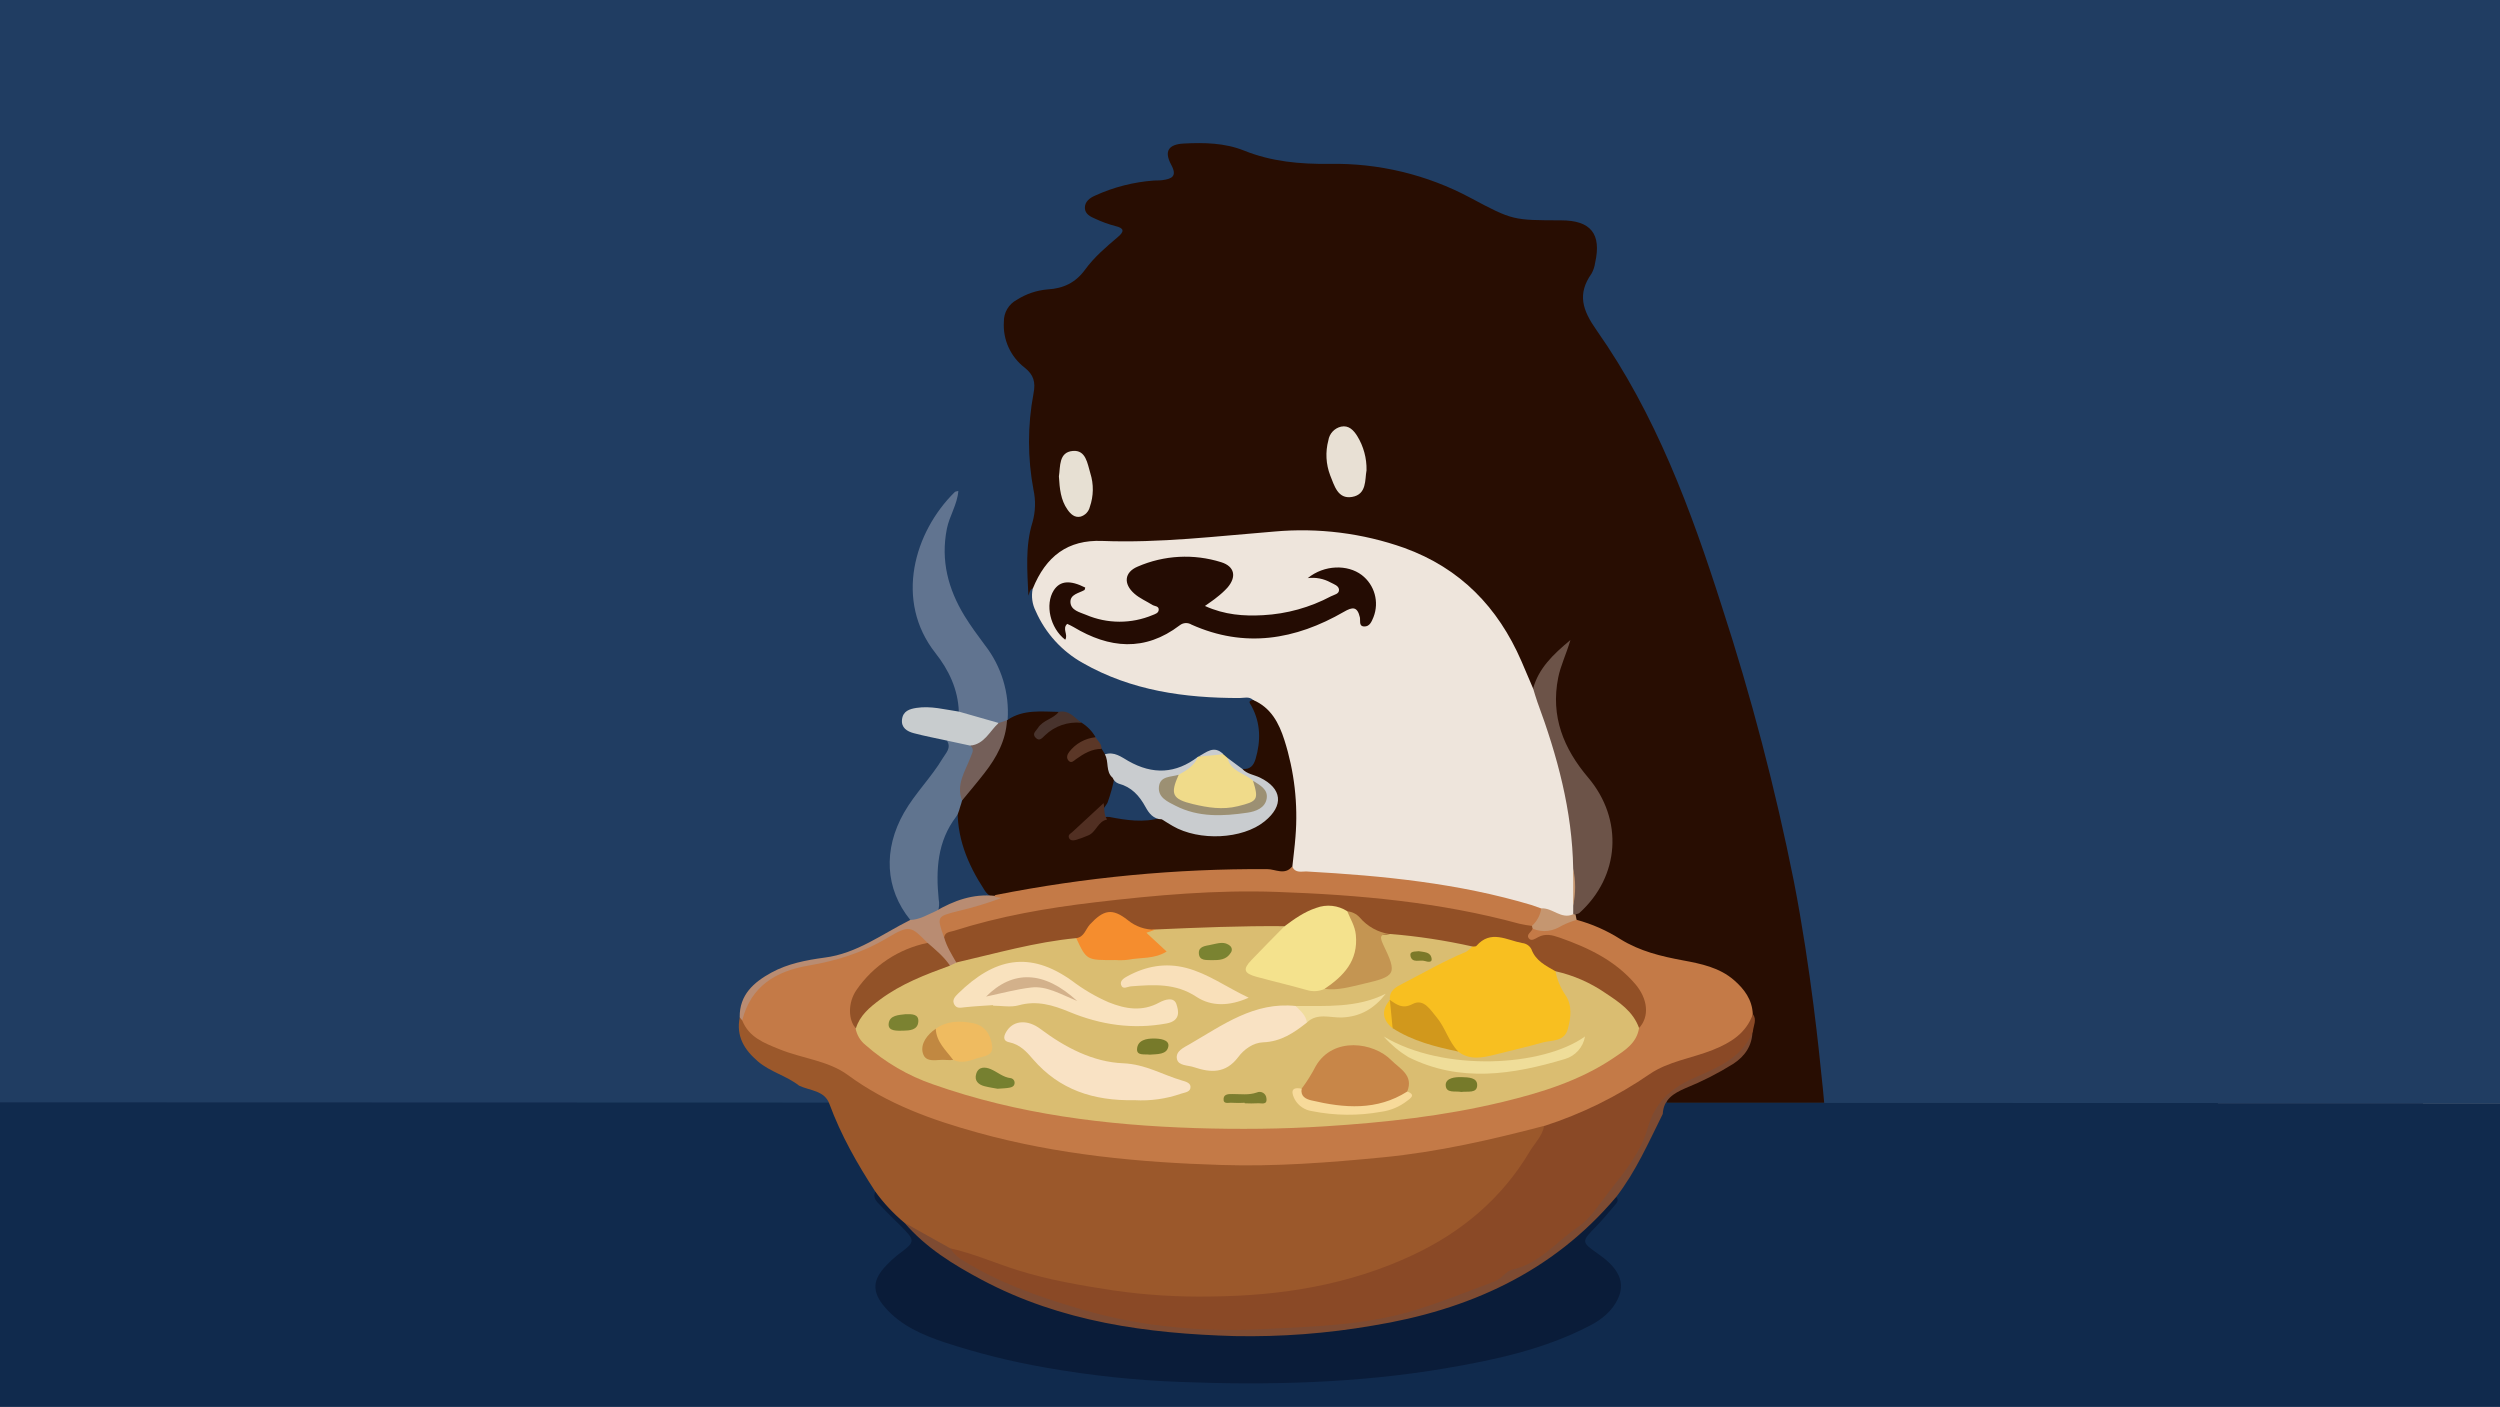
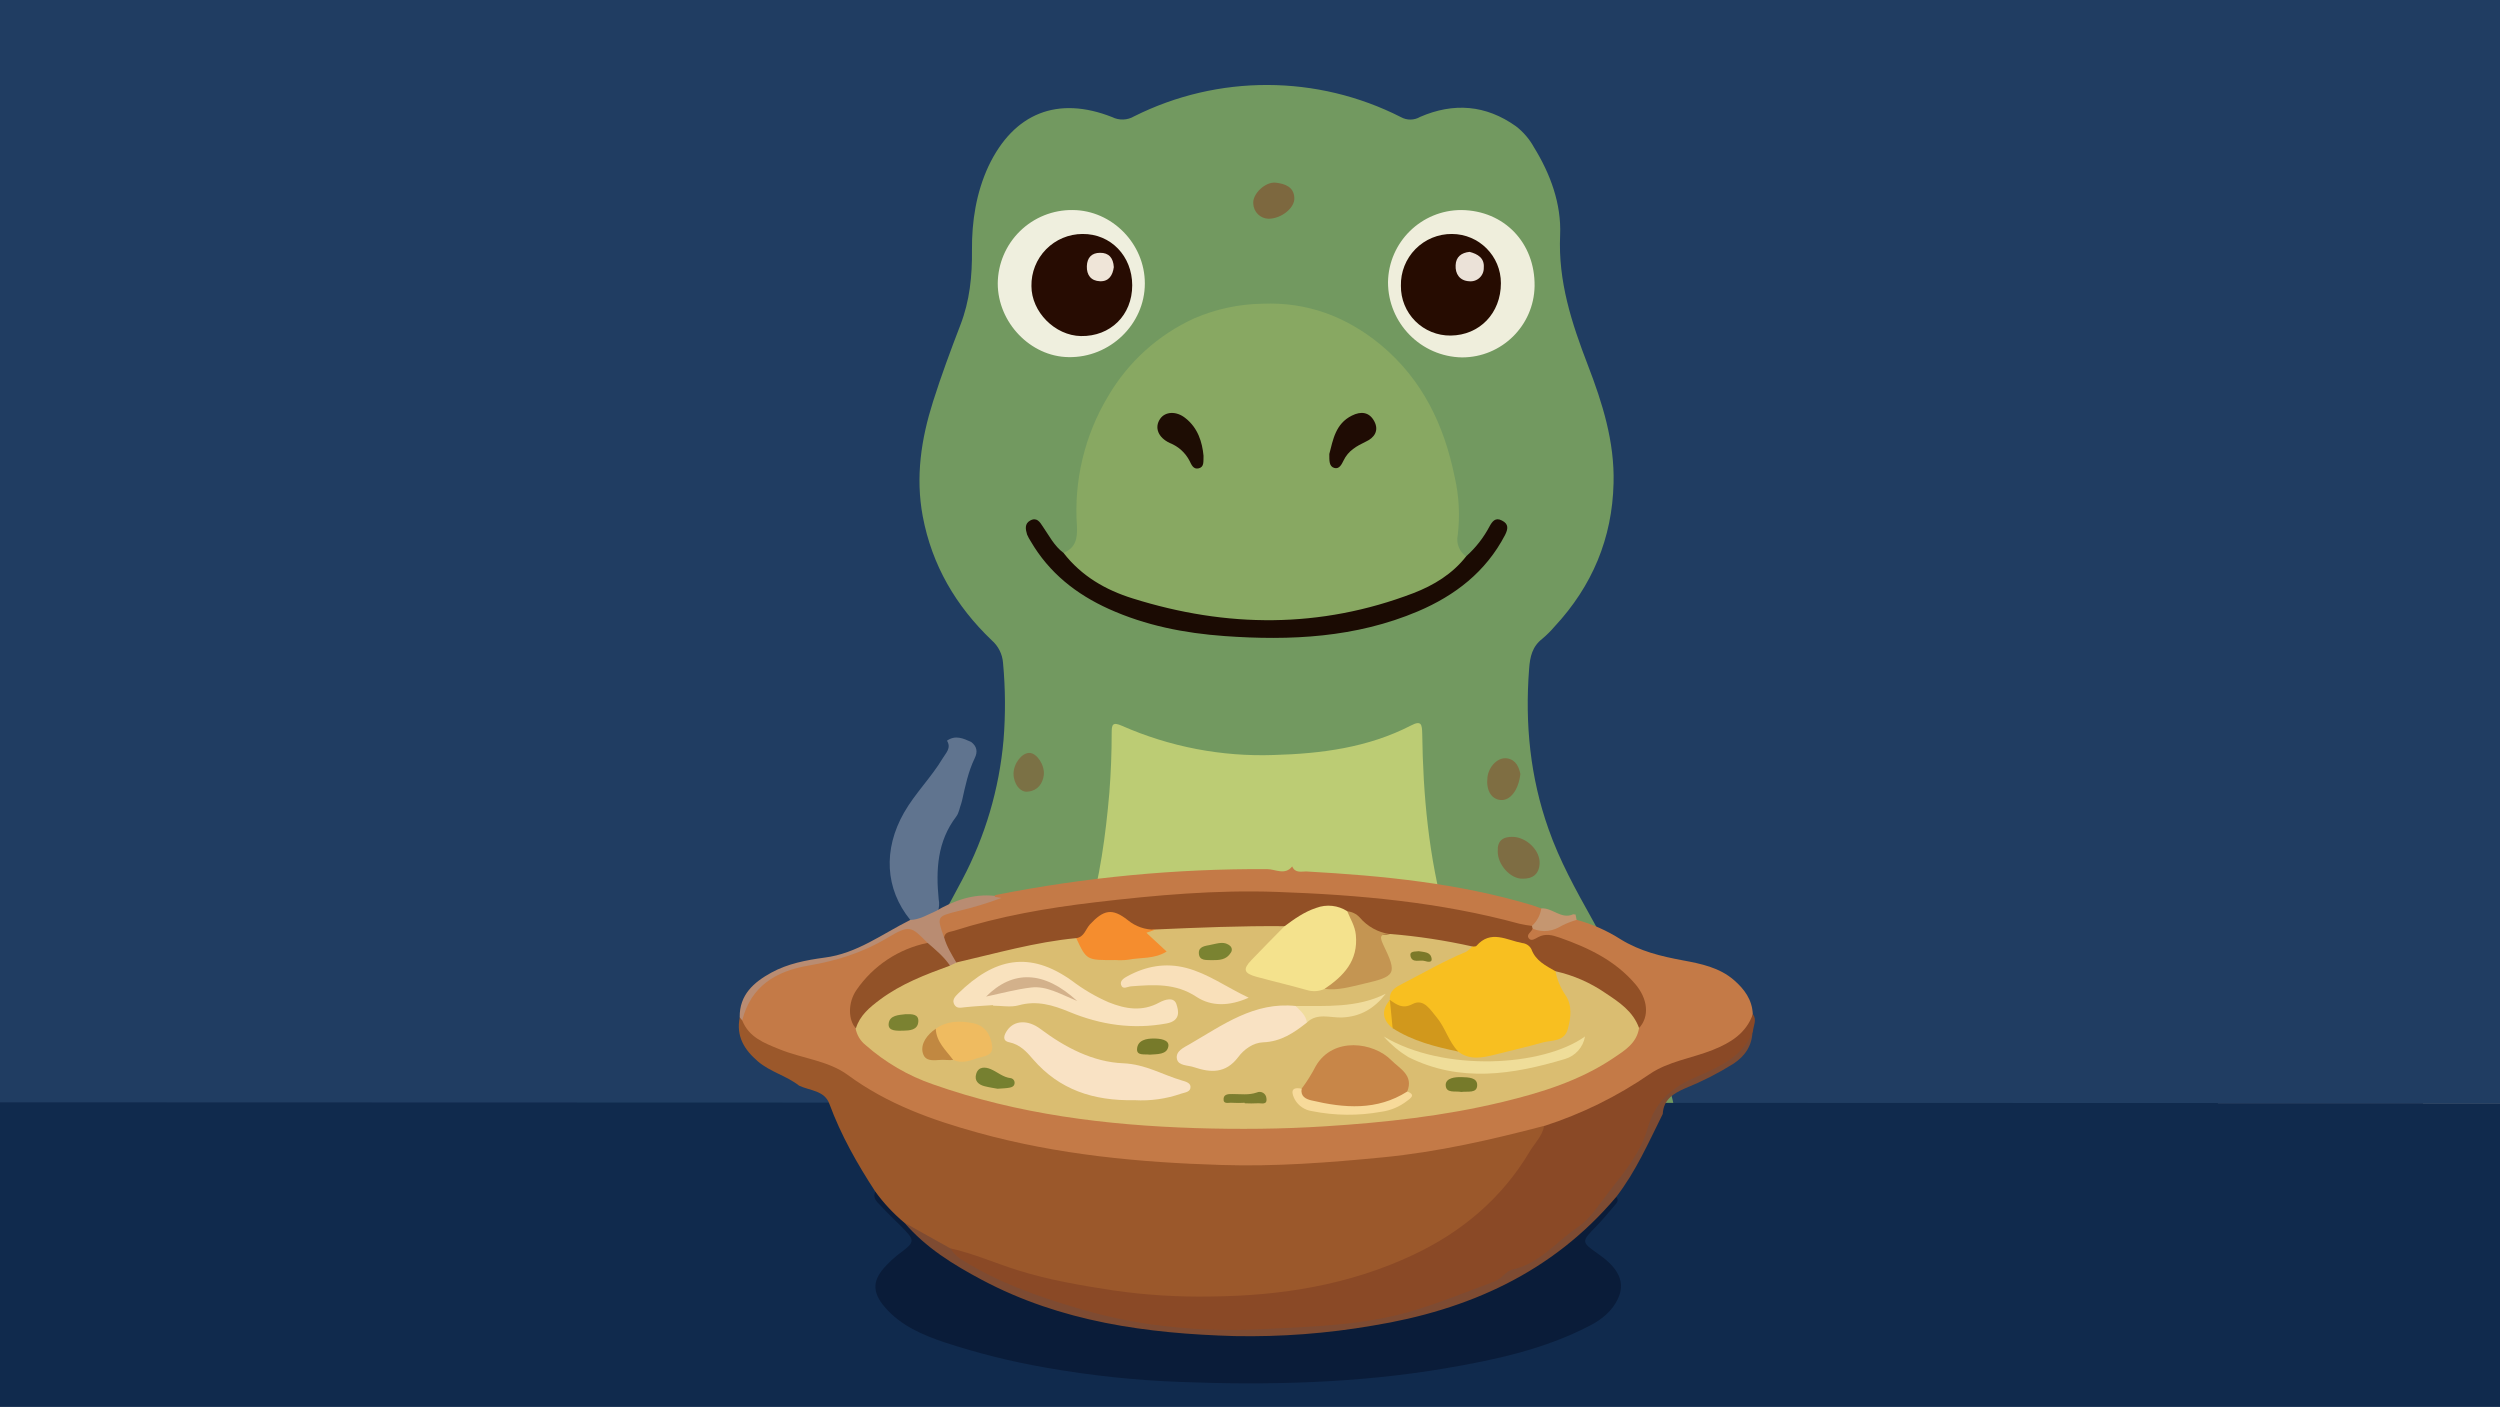
<svg xmlns="http://www.w3.org/2000/svg" viewBox="0 0 800 450.21">
  <g id="Capa_2" data-name="Capa 2">
    <g id="DiseñosMascotas">
      <rect width="800" height="353" style="fill:#203d62" />
+       <path d="M273.05,366.23c1-11.53,4.38-22.4,8.59-33.09,7.24-18,17.26-34.53,26.27-51.62a117.35,117.35,0,0,0,13.22-44.72,142.09,142.09,0,0,0-.16-24.67,10.64,10.64,0,0,0-3.62-7.24c-11.46-10.95-19.12-24-22.07-39.66-2.36-12.63-.5-24.76,3.29-36.72,2.61-8.25,5.64-16.42,8.75-24.5,3-7.75,3.79-15.66,3.71-23.92-.08-9.26,1.35-18.44,5.3-26.94,8.09-17,22.15-22.57,39.58-15.67a7.33,7.33,0,0,0,7-.25,94.78,94.78,0,0,1,85.39.25,6.15,6.15,0,0,0,6.15-.08c10.69-4.63,21-3.87,30.65,3a21.55,21.55,0,0,1,5.72,6.65c5.31,8.59,8.85,18.19,8.42,28.21-.67,14.82,3.71,28.13,8.85,41.52,4.71,12.21,8.59,24.59,8.25,37.81-.42,17.68-6.82,32.92-18.86,45.89a33.75,33.75,0,0,1-3.88,3.87c-3.28,2.53-4,5.73-4.29,9.77-1.35,17.52.34,34.61,6.23,51.2,3.54,10.11,8.67,19.37,13.89,28.72,10.87,19.7,22.07,39.41,26.7,61.89.67,3.37,1.68,6.82,1.35,10.36H486.94a3.25,3.25,0,0,1-1.77-2.61c-1.68-11.12-5.22-21.73-9.43-32.17a8.17,8.17,0,0,1-.84-4.46c.76-1.44,2.1-1.69,3.45-2.11,6.49-2,9.94-6.9,12-13.05.42-1.43,1.26-3.54-.42-4.13-2-.67-2.19,1.69-2.53,3-1.77,6.23-5.64,10.19-12.21,11-4.8.59-9-1.51-13.3-3.2-5.65-2.18-7.16-1.6-9.6,4-.93,2-1.1,4.38-2.78,6.07-3.12,1.26-6.07-.59-9.1-.51a9,9,0,0,1-2.27-.84c-3.28-2.78-7.16-4.72-10.44-7.5C428.42,311.5,432.54,305,439,300c5.39-4.12,7-4.12,22.56-3.7.68-.84.09-1.6-.08-2.36-3.79-15-6.57-30.06-6.82-45.64-.09-3.87-.84-7.75-.76-11.7.09-3.79-.42-4-3.79-2.53-13.81,6.4-28.55,8.34-43.37,8.59a113.93,113.93,0,0,1-45.13-8.25c-4.13-1.69-4.46-1.43-4.55,3-.17,19-2.27,37.72-7.32,56.08-.93,3.2.33,3,2.77,2.78,13.65-1.68,22.24,2.53,28.47,13.64a18.42,18.42,0,0,1,2.52,10c-.5,1.94-2.36,2.19-3.79,3-2.27,1.35-4.63,2.61-6.23,4.8-.76.85-.92,2.36-2.52,2.28a3.4,3.4,0,0,0-4.05-1.35,6.11,6.11,0,0,1-5.55-1.18c-1.44-2.44-2.36-5.05-3.79-7.49-1.6-2.78-3.71-3.62-6.66-2.36a78.58,78.58,0,0,1-7.74,3.11c-8.76,2.7-15.92-.84-19.29-9.34-.59-1.43-.42-4.55-2.86-3.62-1.94.75-.59,3.28-.08,4.88a16.49,16.49,0,0,0,15.15,11.79c1.35.08,2.87-.08,3.88,1.18-5.73,4.21-7,10.78-9,16.92a95.82,95.82,0,0,0-4.55,18.78c-.17,1.86-.67,3.62-2.53,4.55C306.73,366.23,289.89,366.23,273.05,366.23Z" style="fill:#729960" />
+       <path d="M323.58,366.32c2.35-7.58,2.94-15.67,5.81-23.16,1.85-4.8,3.79-9.6,5.39-14.48.84-2.61,3.45-1.35,4.88-2.53,3.79-2.61,8.42-3.28,12.55-5.22,1.6-.76,2.52.59,3.2,1.85,1.09,2.27,1.77,4.63,3.2,6.74,1.85,2.61,2.86,5.64,4.71,8.25,1.43,2,2.7,1.94,4.13-.08,1.68-2.28,1.6-5.22,3.37-7.5.92-.67.42-2.27,1.68-2.69,2.7-.09,3.62,2.19,5.14,3.79.84.92,1.51,2.35,2.95,1.93,1.6-.5,1.6-2.19,1.68-3.53.25-2.95-.17-5.9.34-8.85a28.15,28.15,0,0,0-7.08-16.16c-6.65-7.67-14.9-8.68-24.08-6.91-4.8.93-4.63,1.1-3.28-3.7,3.78-13.22,5.64-26.7,6.82-40.34.5-6.4.75-12.88.75-19.28,0-2.53.26-3.54,3.29-2.19a110.89,110.89,0,0,0,48.59,9.34c15.15-.42,30.14-2.35,43.87-9.43,3.37-1.77,3.54-.33,3.62,2.53.25,19.87,2.11,39.58,7.41,58.86.42,1.6.93,3.2,1.6,5.39-4.13-1.52-8.08-1.52-12.13-1.68-8-.34-13.55,3.53-18.1,9.51A31.15,31.15,0,0,0,428.16,321c1.1,1.43.17,2.95.17,4.47a16.79,16.79,0,0,0,.68,6.14c1,2.95,1.68,3,3.78.76,1.77-1.85,2.45-4.8,5.56-5.3a1.41,1.41,0,0,1,1.52.67c1.77,2.61.92,6,2.61,8.59.76,1.18,1.09,2.78,2.61,3,1.94.25,2.44-1.6,3.11-2.87,1.27-2.27,2.36-4.71,3.71-7,1.94-2.52,1.85-6.48,5-7.91,3.28-1.52,6,1.51,9,2.27s6.74.51,9.35,3c5.13,12.8,9.51,25.86,11.7,39.5q-30.06.12-60.12.17Q375,366.35,323.58,366.32Z" style="fill:#bccc74" />
+       <path d="M340.33,176.93c3.88-1.6,4.47-4.63,4.3-8.42a71.07,71.07,0,0,1,10-41.77A61.44,61.44,0,0,1,382.1,101.9,57.14,57.14,0,0,1,404,97.19c14.14-.59,26.69,4,37.8,13.13,13.39,11.12,20.3,25.69,23.67,42.19a54.23,54.23,0,0,1,1,18.78,6.57,6.57,0,0,0,2.78,6.82c-1.1,4.55-4.89,6.74-8.42,8.84a79.4,79.4,0,0,1-19.71,8.26c-12.55,3.45-25.35,4.29-38.31,4.21A130.21,130.21,0,0,1,365.51,194c-8-2.45-15.41-6-21.72-11.62C342.19,180.81,340,179.63,340.33,176.93Z" style="fill:#88a862" />
+       <path d="M340.33,176.93c5.73,7.41,13.48,11.88,22.15,14.57,30.06,9.43,60,9.68,89.77-1.68,6.56-2.53,12.54-6.15,17-11.88a34.12,34.12,0,0,0,7.41-9.51c.84-1.52,1.85-3,3.95-1.86,2.28,1.1,1.94,2.78,1,4.64-6.15,11.79-16,19.36-27.88,24.42-19.87,8.42-40.75,9.43-61.89,7.91-12.8-.92-25.26-3.37-37-8.67-10.44-4.72-19.11-11.54-25-21.64a14.66,14.66,0,0,1-1.18-2.19c-.5-1.69-.84-3.45,1-4.47,2.11-1.17,3.12.51,4,1.86C335.7,171.37,337.3,174.66,340.33,176.93Z" style="fill:#1b0b03" />
+       <path d="M491.07,91.55a23.21,23.21,0,0,1-23.24,22.82,24.11,24.11,0,0,1-23.67-24.09,23.47,23.47,0,0,1,23.5-23.07C481.3,67.38,491.24,77.65,491.07,91.55Z" style="fill:#efeedc" />
+       <path d="M319.28,90.7a23.68,23.68,0,0,1,24-23.49c12.55.08,23.07,10.78,23.07,23.49,0,13.06-11.2,23.83-24.42,23.58C329.72,114.11,319.28,103.17,319.28,90.7Z" style="fill:#efefde" />
+       <path d="M475.07,326.74a46.4,46.4,0,0,1-15.5-4.3c-2.27-1.17-3.11-.59-3.95,1.6s-1.52,4.47-3.29,6.15a2.53,2.53,0,0,1-3.37-1.77,35.45,35.45,0,0,1,3.62-9.34c1.94-3.46,4.21-4,7.58-2.36a74.7,74.7,0,0,0,9.43,3.53,12.69,12.69,0,0,0,16.26-8.58c.25-.76.25-1.69.5-2.45.51-1.68.93-3.87,3.45-3.36,2.7.58,2.36,3,1.86,4.8C489.38,319.33,484.5,325.39,475.07,326.74Z" style="fill:#496a37" />
+       <path d="M358,330.19c-2.19-1.68-2.44-4.29-3.37-6.57-.76-2-1.6-2.52-3.62-1.34a30.91,30.91,0,0,1-11.45,3.87c-12.47-.51-18.36-4.88-20.8-15.33-.51-2.27-.26-4.12,1.93-4.8,2.36-.75,2.61,1.44,3.12,3,4.21,13.38,13.39,13.81,22.57,9.59,8.59-3.95,9-5.22,14.14,5.82a20.59,20.59,0,0,1,.85,3.2C361.39,329.94,360.38,331,358,330.19Z" style="fill:#496c39" />
+       <path d="M479.28,272.42c-.17-3.36,1.6-4.71,4.88-4.63,4.38.17,8.76,4.38,8.51,8.59-.17,3.37-2.28,4.89-5.48,4.8C483.32,281.27,479.19,276.63,479.28,272.42Z" style="fill:#7e6d43" />
+       <path d="M405.93,70a5,5,0,0,1-4.88-4.8c-.34-3.12,3.87-7.16,7.24-6.74,2.78.34,5.73,1.26,5.89,4.8C414.44,66.45,410.06,70,405.93,70Z" style="fill:#7d683f" />
+       <path d="M449.05,328.42c1.09.59,2.27,1.18,3.37,1.77-1.44,2.86-2.78,5.81-4.38,8.59-1.77,3.12-3.62,3.2-5.56.08a17.91,17.91,0,0,1-2.78-11.19C442.9,326.23,445.85,328.59,449.05,328.42Z" style="fill:#80784f" />
+       <path d="M358,330.19c1.77-.08,2.69-1.18,3.45-2.52,2,0,4,1.26,6.06.08,2.7-1.52,3.37.08,3.2,2.53.26,3.53-1.43,6.48-3.28,9.26-1.35,2-3,2.44-4.46-.17C361.39,336.25,359.7,333.22,358,330.19Z" style="fill:#7d7749" />
+       <path d="M486.52,247.67c-.59,5.22-3.28,8.59-6.32,8.33s-4.71-3.2-4.21-7.32c.42-3.45,3.37-6.49,6.32-6S486.1,245.73,486.52,247.67Z" style="fill:#7f6e42" />
+       <path d="M438.18,326.91c-1.76,2.27-3.53,4.63-5.39,6.9-2.1,2.61-3.36,2.44-4.63-.67a17.7,17.7,0,0,1-.17-12.3C433,320.25,434.9,324.63,438.18,326.91Z" style="fill:#81784c" />
+       <path d="M382.44,320.84c1.6,3.79.84,7.58.42,11.46a3,3,0,0,1-2.19,2.78c-1.52.33-2.36-.76-3-1.69a31.75,31.75,0,0,0-5.22-5.89C374.78,323.79,378.48,322.11,382.44,320.84Z" style="fill:#7a7246" />
+       <path d="M324.33,247.58c0-3.28,2.7-6.73,5.14-6.65,2.27.08,4.89,3.79,4.55,7.07-.34,2.78-2,5-5,5.31C326.52,253.73,324.33,250.87,324.33,247.58Z" style="fill:#7b7145" />
+       <path d="M425.38,145.27c1.18-4.46,1.94-9.68,7.25-12.29,2.86-1.44,5.55-1.18,7.15,1.85s-.08,5.3-2.69,6.48c-2.95,1.43-5.64,2.87-7.16,6.07-.59,1.17-1.35,2.86-3,2.35S425.38,147.38,425.38,145.27Z" style="fill:#1f0c04" />
+       <path d="M385.13,145.86c-.08,1.85.26,3.54-1.51,4s-2.36-1.18-2.95-2.36a12.06,12.06,0,0,0-6.32-5.73c-3.79-1.77-5-5-3.11-7.74,1.6-2.36,5.22-2.61,8.17-.17C383.36,137,384.71,141.48,385.13,145.86Z" style="fill:#1e0d04" />
+       <path d="M480.29,90.62c0,9.6-6.82,16.67-16.09,16.76a15.74,15.74,0,0,1-15.91-15.92,16.2,16.2,0,0,1,16.34-16.59A15.72,15.72,0,0,1,480.29,90.62Z" style="fill:#260c01" />
+       <path d="M362.31,91.29c0,9.6-7,16.42-16.42,16.25-8.33-.16-15.83-7.74-15.83-16A16.38,16.38,0,0,1,346.4,74.87C355.49,74.79,362.31,82,362.31,91.29Z" style="fill:#270c02" />
+       <path d="M470.27,80.6c2.61.67,4.8,2,4.54,5.05A4.23,4.23,0,0,1,470.1,90c-3-.17-4.46-2.36-4.3-5.14C465.89,82.2,467.66,80.85,470.27,80.6Z" style="fill:#ebe2d8" />
+       <path d="M356.42,85.48C356.08,88,354.9,90.11,352,90s-4.29-2-4.21-4.8,1.6-4.3,4.21-4.3C354.82,80.85,356.25,82.53,356.42,85.48Z" style="fill:#efe5d8" />
      <path d="M0,352.74,800,353v97.21H0Z" style="fill:#102a4d" />
-       <path d="M583.74,352.88l-50.54,0a13.43,13.43,0,0,1,2.17-3.83c3.58-4.38,7.65-3.63,15.85-8,4.49-2.38,8.12-5.37,8.28-11,.28-1.92,1.18-3.8.17-5.76-1.47-6.69-5.81-10.74-12-13.11-4.7-1.8-9.68-2.46-14.56-3.47a40.05,40.05,0,0,1-14.25-5.65c-4.68-3.1-10.41-4.1-15-7.48a2.66,2.66,0,0,1-.27-2c1.43-2.9,4.09-4.86,5.79-7.58,7.44-11.9,6.9-23.42-1.81-34.7-3-3.85-6-7.64-8-12.14-4.22-9.58-4.13-19.15-.06-29a28.22,28.22,0,0,0-6.85,9.39c-.46,1.09-1,2.33-2.64,1.91-2.37-1.57-2.84-4.25-3.83-6.59-5.54-13.07-13.52-24.27-25.83-31.67-10.73-6.46-22.58-9.59-35.09-10.62-14.52-1.2-28.83,1-43.19,2.26a236.19,236.19,0,0,1-25.09.44c-10.49-.19-19.33,2.27-24.51,12.34a3.29,3.29,0,0,1-2.05,1.71c-1,.45-1,1.46-1.35,2.31-.32-7.89-1.09-15.79,1.33-23.56a21.28,21.28,0,0,0,.31-10.32,83.17,83.17,0,0,1,0-30.82c.74-3.73,0-6-2.76-8.24a17.14,17.14,0,0,1-6.72-14.75,7.77,7.77,0,0,1,4.13-7,21.8,21.8,0,0,1,9.84-3.34c5.08-.28,9-2.18,12-6.3S354,79,357.79,75.78c2.06-1.75,1.95-2.79-.9-3.45A37.57,37.57,0,0,1,350.48,70c-1.53-.65-3.25-1.49-3.32-3.4-.08-2.07,1.6-3.28,3.25-4a55,55,0,0,1,18.86-4.83c.91-.05,1.83,0,2.73-.13,3-.41,4.78-1.24,2.79-4.91-2.34-4.32-.91-6.54,4-6.8,6.56-.34,13.15-.22,19.34,2.27,8.79,3.53,17.86,4.34,27.25,4.24A91.93,91.93,0,0,1,470.53,63.3c13.62,7.29,13.7,7.15,29,7.21,9.55,0,13,4.35,10.91,13.58a9.82,9.82,0,0,1-1.14,3.45c-4.64,6.56-2.92,11.7,1.6,18.13C529.8,132.55,541.08,163,551,194.08a771.51,771.51,0,0,1,23.05,88c5.51,28.29,8.24,56.42,8.69,60.79C583.21,347.06,583.53,350.51,583.74,352.88Z" style="fill:#280d02" />
-       <path d="M330.46,188.43c4.22-10.45,11.22-15.77,22.26-15.33,18.45.72,36.69-1.54,55-3a98,98,0,0,1,41.62,5.22c18,6.52,30,19,37.49,36.19,1.28,2.92,2.51,5.86,3.76,8.8a6.33,6.33,0,0,1,2.52,3.14c6.42,17.1,11.55,34.49,11.73,53a13.91,13.91,0,0,1-.12,1.82c-.32,3.71-.08,7.43-.13,11.14a4.59,4.59,0,0,1-.8,3c-.63,2.27-2.39,1.84-4,1.54-2.48-.46-4.81-1.5-7.29-2a273.44,273.44,0,0,0-55.09-10c-6.2-.53-12.42-1-18.63-1.42-2.41-.17-5,0-6.19-2.86a12.71,12.71,0,0,1-.22-5.85c1.16-8.17.53-16.27-.48-24.43A42,42,0,0,0,401,224c-1.3-1.23-2.9-.63-4.36-.63-17.56,0-34.57-2.33-50.16-11.22a35.21,35.21,0,0,1-15.05-16.6A10.88,10.88,0,0,1,330.46,188.43Z" style="fill:#eee5dc" />
+       <path d="M516.66,393.18a14.2,14.2,0,0,1-6.21,3.16C511.57,393,513.67,393.09,516.66,393.18Z" style="fill:#102a4d" />
      <path d="M280.1,381.31c-5.8-8.89-11-18.06-14.7-28.09-1.57-4.3-6.27-4.18-9.7-5.82-4-3.15-9.18-4.36-13.13-7.72-4.42-3.77-7.07-8.1-5.85-14.12a2.32,2.32,0,0,1,2.05.89c3.07,4,7.18,6.44,11.91,8.07,4.31,1.49,8.6,3.07,13,4.38a29.15,29.15,0,0,1,9.08,4.2c13.5,10,29.06,15.14,45.13,19,20.77,5,41.84,7.52,63.21,8.57a404.18,404.18,0,0,0,76.42-3.85,228,228,0,0,0,27.66-5.9c2.88-.78,5.81-2,8.93-1,1.38,1.85.35,3.5-.54,5.06-10.47,18.31-25.31,31.59-44.94,39.62a155.49,155.49,0,0,1-50,11.16c-32.56,2-63.88-2.79-94.07-15.07a68.27,68.27,0,0,1-15.25-8.62C285.84,388.86,281.65,386.2,280.1,381.31Z" style="fill:#9b582b" />
-       <path d="M401,224c5.7,2.42,8.27,7.38,10,12.8a80.28,80.28,0,0,1,3.55,31c-.24,3.17-.67,6.34-1,9.51-.56,2.51-2.42,2.76-4.54,2.72a398.62,398.62,0,0,0-81.52,6.58,32.71,32.71,0,0,1-8.13.85,5.32,5.32,0,0,1-4.4-2.75c-5.37-8.22-9-17-8.47-27.06a5,5,0,0,1,.32-1.38,42.35,42.35,0,0,1,4.8-6.51,47.48,47.48,0,0,0,9.86-18.56,2.42,2.42,0,0,1,1-.87c5.05-3.37,10.74-2.62,16.33-2.53.2,3.57-4.17,3.18-4.9,6,3.71-2.33,7.44-5.15,12.18-2.55a13.16,13.16,0,0,1,4.49,4.62c-1.58,2.31-4.87,2.35-6.52,5.06,3-.45,5.35-3.75,8.47-1.34.36.58.71,1.16,1.06,1.75,2.38,1.87,2.29,4.77,3.08,7.31a52.22,52.22,0,0,1-2.26,8.23c-2.3,4-6.41,6.28-9.32,9.92,4.23-.24,5.46-5.83,9.91-5.38,5.47,1.06,10.94,1.9,16.46.3,2.39-.09,4.33,1.17,6.36,2.14,7.14,3.4,14.34,3,21.56.34a14.07,14.07,0,0,0,4.59-2.86c4.79-4.38,4.25-8.32-1.47-11.3-1.89-1-4.6-1.1-4.93-4,2.41.27,3.58-1,4.23-3.19,1.69-5.77,1.63-11.4-1.25-16.8C400,225.06,399.11,224.28,401,224Z" style="fill:#280d01" />
-       <path d="M306.82,227.75c-.23-7.15-3.22-13.37-7.47-18.76-13.22-16.76-6.81-38.78,6.19-51.55.18-.18.56-.18,1.13-.34-.35,4.39-2.86,8-3.68,12.13-2,10.17.43,19.29,5.66,27.87,2,3.24,4.25,6.3,6.52,9.34a34.88,34.88,0,0,1,7.27,23.89l-.2.15a2.85,2.85,0,0,1-2.9,1.87,61.74,61.74,0,0,1-8.7-1.94C309.08,230,307.41,229.62,306.82,227.75Z" style="fill:#617490" />
      <path d="M307.86,256.16l-.26.94c-.54,1.41-.7,3-1.62,4.22-6.05,7.95-6.53,17.05-5.6,26.46a7.34,7.34,0,0,1-.3,4c-2.47,2.44-5,4.57-8.8,2.59-8.06-9.93-8.71-22.53-2-34.31,3.56-6.22,8.71-11.27,12.37-17.38,1-1.71,2.86-3.31,1.38-5.66,2.69-1.9,5.21-.74,7.73.4,1.88,1.41,2.16,3.17,1.14,5.22C309.83,246.93,308.89,251.56,307.86,256.16Z" style="fill:#60748f" />
-       <path d="M397.53,246.05c1.52,1.65,3.75,1.86,5.64,2.77,7.16,3.48,7.74,9,1.44,14.06-7.05,5.68-20.83,6.36-29.35,1.44-1.18-.68-2.32-1.43-3.48-2.14-2.68,0-4.16-2-5.2-3.92-2-3.67-4.5-6.42-8.63-7.51a3.22,3.22,0,0,1-1.9-1.86c-2.34-2-1.12-5.18-2.5-7.5,3-1,5.32.88,7.52,2.13,7.83,4.45,15.16,4.09,22.29-1.35.58,4.38-3,5.23-5.75,6.81a9.4,9.4,0,0,0-2.57.92c-2.79,1.54-3,3-.58,5.19a14.39,14.39,0,0,0,4.73,2.71c6.33,2.27,12.86,1.77,19.34,1.05,2-.22,4.52-1.06,5.13-3.29.7-2.52-1.9-3.44-3.47-4.75-2-1.22-4.21-2.2-5.92-3.85-1.2-1.17-2.85-2.33-1.46-4.42Z" style="fill:#c9cccf" />
-       <path d="M392.81,242.54c1,4.39,5.47,4.84,8.16,7.31,3.53,5.2,2.19,8.41-4,9.37A36,36,0,0,1,379.48,258c-5.81-2-6.58-5.76-2.31-10.07,2.55-1.4,5-2.87,6.19-5.76h0c2.67-.51,5.17-2.56,8.07-.81Z" style="fill:#f0db8a" />
-       <path d="M310.49,238.6,303.07,237c-3.56-.78-7.15-1.45-10.66-2.38-2.14-.57-4.09-1.73-3.76-4.42s2.42-3.33,4.6-3.67c4.61-.72,9.07.53,13.57,1.18l12.72,3.63C318.8,236.39,314.87,239.52,310.49,238.6Z" style="fill:#c8ccce" />
      <path d="M291.28,294.39c3-.09,5.47-1.67,8.1-2.8,5.85-3.41,12-5.64,18.91-4.92,1,.31,2.77-.77,3,.9.23,1.36-1.38,1.84-2.49,2.22-4,1.37-8.17,2.25-12.29,3.25-3.59.86-4.85,2.76-3.34,6.24.84,3,3.24,5.39,3.08,8.71a2.23,2.23,0,0,1-2.09,1.45c-3.64-1.4-5.48-5-8.52-7.08-2.85-3.72-6.39-3.84-10-1.52-9,5.77-19.14,8-29.48,10.11-7.53,1.52-13.72,5.72-16.58,13.51-.35,1-.71,2.07-2.09,2.06l-.79-1c-.09-7.22,4.52-11.21,10.13-14.28,5.25-2.88,11.11-4,17-4.8C274.2,305.14,282.32,298.84,291.28,294.39Z" style="fill:#b98c72" />
-       <path d="M346.05,231.3a14.57,14.57,0,0,0-11.64,4c-.85.76-1.73,2.1-3,.78s.1-2.1.71-3.1c1.59-2.58,4.91-2.89,6.68-5.19C342.08,227.12,343.85,229.64,346.05,231.3Z" style="fill:#48332d" />
-       <path d="M352.49,239.64c-3.18,0-5.71,1.54-8.17,3.3-.69.49-1.46,1.41-2.32.54s-.54-2,.14-2.87a12.19,12.19,0,0,1,8.4-4.69C351.29,237.1,352.56,238,352.49,239.64Z" style="fill:#5b3727" />
-       <path d="M391.47,241.35l-8.07.81C386,240.81,388.44,238.3,391.47,241.35Z" style="fill:#c9cccf" />
      <path d="M280.1,381.31a55.28,55.28,0,0,0,9.34,10c13.83,11.12,28.85,20.19,45.75,25.8a166.78,166.78,0,0,0,30.57,6.71c11.57,1.56,23.19,2.92,34.83,2.54,24.59-.82,49.07-2.84,72.05-12.77,13.58-5.88,26.4-13,36.61-24.11,2.27-2.47,4.09-5.79,8-6.43.95,1.19,0,2-.63,2.77-1.88,2.18-3.7,4.43-5.71,6.49-5,5.1-5,5.07.72,9.09,6.44,4.51,8.63,9.1,6,14.44-1.8,3.68-5,6.36-8.79,8.32-14.58,7.61-30.39,11-46.41,13.72-28.11,4.76-56.48,5.44-84.83,4.34a310.89,310.89,0,0,1-42.83-4.56,229.25,229.25,0,0,1-32.56-8.12c-7-2.35-13.95-5.35-19-11.17-4.31-5-4.07-8.88.55-13.58a30.42,30.42,0,0,1,3.34-3.09c6-4.5,6.05-4.47.62-9.91-1.94-1.93-3.94-3.82-5.78-5.84C280.73,384.68,279.09,383.47,280.1,381.31Z" style="fill:#0a1c39" />
      <path d="M517.2,383c-20.45,24.25-47.37,36.21-78,41.21a232.52,232.52,0,0,1-44,3.34c-28.12-.79-55.72-4.55-81-18-9.12-4.85-17.93-10.26-24.77-18.27l14.64,8.18c6.52,3.92,13,8.06,20.12,10.66,12.49,4.56,25,8.82,38.32,11,15.74,2.63,31.47,2.69,47.23,2.28a223.67,223.67,0,0,0,29-2.54,116.13,116.13,0,0,0,20.65-5.24c7.6-2.67,15.35-5.08,22.4-9.5,5-3.11,10.05-6,15-9.18,8.94-5.66,14.89-13.76,20.92-21.92a56.6,56.6,0,0,0,9.57-18.56,14.8,14.8,0,0,1,6.17-8.26,57.23,57.23,0,0,1,12.35-6.82c5-1.87,9.24-4.58,12-9.31.64-1.1,1.21-2.6,3-2.11-.1,4.63-2.38,8-6.15,10.47a98.62,98.62,0,0,1-15.33,7.8c-3.74,1.62-7,3.57-7.24,8.24C527.54,365.56,523.46,374.92,517.2,383Z" style="fill:#7e4b32" />
-       <path d="M516.66,393.18a14.2,14.2,0,0,1-6.21,3.16C511.57,393,513.67,393.09,516.66,393.18Z" style="fill:#102a4d" />
      <path d="M237.51,326.52c2.81-11,10.77-15.74,21.2-17.53,8.83-1.52,17.18-4.06,25.05-8.76,7.4-4.42,7.74-3.86,13,1.44-1,1.76-3,1.95-4.57,2.68-6,2.7-11.51,6-15.62,11.23-3.54,4.53-4,9.65-1.45,13.72,5.81,8.23,14.39,12.56,23.42,15.89,18.79,6.94,38.4,10.37,58.26,12.5a396.41,396.41,0,0,0,55.55,1.76c27.85-.94,55.5-3.73,82.21-12.42a98.62,98.62,0,0,0,17.93-7.86,28.67,28.67,0,0,0,10.57-9.83c2.86-4.42,2.73-8.69-.68-13-6.63-8.4-15.9-12.49-25.83-15.42-1.34-.4-2.7.06-4.05.36s-3.25.94-4.08-.79c-.91-1.9.47-3.09,2.06-4,3.31-.17,6.56-.43,9.67-1.92a4.48,4.48,0,0,1,4.33-.24,50.92,50.92,0,0,1,14.06,6.21c6.21,3.85,13,5.48,20,6.78,5.81,1.08,11.67,2.27,16.35,6.33,3.3,2.87,5.78,6.21,6,10.81s-2.88,7.44-6.37,9.72c-5.94,3.9-12.87,5.44-19.43,7.84a40.18,40.18,0,0,0-9.3,4.74,112.76,112.76,0,0,1-26,13.12c-1.8.67-3.68,1.69-5.66.4-17,4.46-34.05,8.36-51.61,10.07-17.23,1.68-34.49,3-51.75,2.44-26.21-.8-52.26-3.26-77.7-10.29-14.86-4.11-29.1-9.19-41.73-18.48-6.38-4.69-14.77-5.3-22.05-8.32C244.47,333.75,239.63,331.91,237.51,326.52Z" style="fill:#c47a47" />
      <path d="M494.14,360.32a129.82,129.82,0,0,0,33.74-16.6c6-4.11,13.56-5.07,20.3-7.78,5.65-2.27,10.59-5.3,12.75-11.44,1.33,1.84.18,3.68,0,5.52-3.53,8.76-11.62,11.68-19.32,15.14-7,3.16-12.07,7.69-14.33,15.76-2.16,7.67-7.34,14-12.36,20.36-3.18,4-5.83,8.58-10.06,11.43-6.87,4.61-12.13,11.66-20.87,13.53-2,.44-3.53,3-5.57,3.75-8.23,3.07-16.34,6.37-24.77,9-16.53,5.23-33.51,5.48-50.4,6.37a185.24,185.24,0,0,1-34.91-1.56,161.63,161.63,0,0,1-24.11-5.34c-12.57-3.75-24.72-8.09-35.88-15a11.27,11.27,0,0,1-4.25-4c7.4,1.65,14.34,4.74,21.55,7,10,3.15,20.33,4.89,30.58,6.47a193.83,193.83,0,0,0,31.22,1.95c22.42-.2,44.38-3.69,64.83-13.35,15.5-7.31,28.3-18.05,37.2-33C491.07,365.86,493.49,363.58,494.14,360.32Z" style="fill:#8a4926" />
-       <path d="M503.42,278c-.29-18.57-5.09-36.17-11.48-53.43-.51-1.4-.9-2.85-1.34-4.27,1.79-6.42,6.24-10.77,11.94-15.5-1.4,4.7-3.15,8.21-3.92,12.06-2.47,12.39,1.72,22.67,9.57,31.94,11.37,13.42,10.19,31.62-2.76,43.33-.3.28-.84.31-1.26.46-.29.44-.54.45-.74-.07l0-2.74A54.58,54.58,0,0,0,503.42,278Z" style="fill:#6c5348" />
-       <path d="M437.29,150.5c-.57,2.91.18,7.7-4.64,8.52-4.58.78-5.66-3.65-7-6.93a18.18,18.18,0,0,1-.58-11.15,5.34,5.34,0,0,1,4.09-4.42c2.48-.51,4,1.18,5.15,3A20.11,20.11,0,0,1,437.29,150.5Z" style="fill:#e8e0d4" />
-       <path d="M338.85,152.45c.49-3.18-.09-7.76,4.46-8.15,4.18-.36,4.65,4,5.6,7.15a17,17,0,0,1-.16,10.74,4.28,4.28,0,0,1-3,3.14c-1.89.4-3.17-.85-4.14-2.24C339.41,160,339.08,156.32,338.85,152.45Z" style="fill:#e7e0d3" />
      <path d="M503.43,292.56a2.66,2.66,0,0,0,.74.07c.11.58.23,1.16.34,1.74a26.7,26.7,0,0,0-4.61,1.79c-3,1.85-6.12,2.4-9.46,1A2,2,0,0,1,490,296a8.2,8.2,0,0,1,3.19-5.32C496.79,290.41,499.6,294.32,503.43,292.56Z" style="fill:#c59670" />
      <path d="M493.21,290.71a9.33,9.33,0,0,1-3,5.58c-1.88,1.7-4,1-6.05.52-21.28-5.44-42.95-7.77-64.85-9.15-22.71-1.42-45.17,0-67.7,2.58-15.6,1.74-31,4.43-45.93,9.18a11.83,11.83,0,0,1-3.59.53c-2.35-6.69-2.34-6.67,4.45-8.39a116.37,116.37,0,0,0,13.94-4.21L318.4,287c-.18-.35-.07-.55.31-.62a433.68,433.68,0,0,1,86.79-8.26c2.63,0,5.67,2.08,8-.86,1,2.3,3.06,1.53,4.76,1.62,24.3,1.36,48.45,3.73,71.91,10.75C491.22,290,492.21,290.36,493.21,290.71Z" style="fill:#c47a47" />
-       <path d="M418.48,185c5.28-4.3,12.76-4.42,17.27-1a11.62,11.62,0,0,1,3.77,13.47c-.6,1.43-1.21,3.07-3,3s-1.13-1.94-1.36-2.93c-.82-3.5-2.34-3.37-5.09-1.77-15.59,9-31.78,11.72-48.78,4.11a3.27,3.27,0,0,0-3.78.22c-11.17,8.5-22.53,7.43-34,.54-.62-.38-1.31-.67-2-1-1.71,1.54.4,3.51-.65,5.07-4.81-3.72-6.54-11.26-3.65-15.81,2-3.07,5.16-3.35,10.07-.88-.09.28-.1.69-.29.81-1.75,1-4.59,1.35-4.45,3.92s3,3.17,5,4a27.32,27.32,0,0,0,21.33.06c.8-.33,1.87-.62,1.92-1.69.05-1.22-1.26-1.09-2-1.53-1.93-1.21-4.1-2.13-5.78-3.61-3.58-3.13-3.26-6.86,1.05-8.67a38.25,38.25,0,0,1,26.71-1.41c4.34,1.35,5,4.69,2,8.16a25.7,25.7,0,0,1-3.36,3.06c-1,.85-2.16,1.58-3.83,2.79,6.32,2.87,12.45,3.29,18.59,2.95a52.32,52.32,0,0,0,21.76-6.05c1-.52,2.68-.73,2.55-2.16-.12-1.24-1.62-1.69-2.67-2.25A12,12,0,0,0,418.48,185Z" style="fill:#240c03" />
-       <path d="M503.42,278a28,28,0,0,1,0,11.78C503.45,285.89,503.43,282,503.42,278Z" style="fill:#c59670" />
-       <path d="M310.49,238.6c4.56-.47,6.18-4.63,9.05-7.22l2.7-.9c-.36,6.49-3.32,11.9-7.2,16.88-2.32,3-4.78,5.87-7.18,8.8-2-5.12,1-9.31,2.66-13.71C311,241,312,239.89,310.49,238.6Z" style="fill:#745f59" />
-       <path d="M353.15,257c.36,1.75,0,3.65,1.11,5.25-3,.56-3.48,4.16-6.15,5.13a35,35,0,0,1-3.81,1.4c-.8.19-1.95.35-2.28-.84-.23-.86.62-1.23,1.17-1.73C346.53,263.16,349.84,260.07,353.15,257Z" style="fill:#512f22" />
-       <path d="M377.17,247.93c-2.76,6.18-2.1,7.79,4.62,9.39,4.69,1.11,9.4,1.89,14.36.66,6.23-1.55,6.72-2,4.82-8.14,2.15,1.4,4.86,2.69,4.37,5.7s-3.49,4.13-6.17,4.52c-7.82,1.15-15.65,1.54-23-2.22-2.54-1.3-5.63-2.63-5.32-6C371.17,248.24,374.72,248.69,377.17,247.93Z" style="fill:#9c9073" />
      <path d="M524.49,329c-.73,4.76-4.51,7.12-8,9.45-10.86,7.35-23.2,11.17-35.79,14.2-18.62,4.49-37.55,6.55-56.66,7.77-13.85.89-27.68,1-41.48.57-28.6-.92-56.85-4.41-84-14A64.26,64.26,0,0,1,277,334.43a8.82,8.82,0,0,1-3.21-5.37c-1.23-2-.09-3.59,1.1-4.92,7.37-8.2,16.91-12.68,27.3-15.65A2.34,2.34,0,0,1,304,309l2.07-1a4.45,4.45,0,0,1,2.53-1.84c11.51-3.45,23.11-6.48,35.2-7.07a3.35,3.35,0,0,1,2.84,2.61c.61,3.55,3.11,4,6.05,4.07,5.73.07,11.46.06,17.15-1.5-.31-2.65-4.22-3.34-3.4-6,.54-1.79,2.9-1.89,4.63-2.43,12.84.07,25.64-2.35,38.5-.73,2.13.77,1.65,1.95.68,3.47-2.05,3.24-5,5.67-7.52,8.46s-2.32,3.67,1.25,4.49c6.57,1.51,12.81,4.8,19.86,3.93,5.35-.21,10.5-1.49,15.64-2.78,3.9-1,4.6-2.48,3.44-6.35-.26-.87-.66-1.69-1-2.54-1.86-4.76-1.57-5.27,3.45-6.26,8.54.82,17.15,1.19,25.32,4.2,2.16,3.21-.83,3.84-2.6,4.76-5.76,3-11.61,5.77-17.3,8.89-1.87,1-3.68,2.08-4.63,4.12-.17.38-.37.76-.57,1.13-1.91,3.05-1.72,5.74,1.39,7.92A122.15,122.15,0,0,0,467,335.57c7.07,2.78,13.66-.39,20.34-1.79,2-.43,4-1.39,6.05-1.79,7.15-1.38,9.28-5.7,6.26-12.52-1.19-2.7-3.42-5.12-2.33-8.45,1.36-1.54,3.07-1.17,4.63-.61A52,52,0,0,1,522.3,323C523.84,324.6,525.61,326.32,524.49,329Z" style="fill:#dabd71" />
      <path d="M344.39,300.2c-13.06,1.24-25.64,4.87-38.37,7.8-1.49-2.6-3.1-5.13-3.9-8.05.32-1.8,1.86-1.68,3.13-2.09,14.77-4.71,29.9-7.33,45.3-9.14,19.3-2.28,38.6-4,58-3.31,26.2.92,52.25,3.25,77.68,10.19a38,38,0,0,0,4,.69c.06.3.12.6.19.91-.33,1.08-2.16,1.83-1.18,3.1.78,1,2,.1,2.91-.38,2.38-1.3,4.56-.71,7,.14,9.14,3.22,17.68,7.28,24.15,14.85,4,4.71,4.62,10.32,1.2,14.07-1.9-5.34-6.32-8.26-10.73-11.18a45.88,45.88,0,0,0-16-7c-3.5.58-5.52-1.66-7.41-4a13.21,13.21,0,0,0-15.44-3.93c-1.27.54-2.51,1.1-3.78,0a191.22,191.22,0,0,0-26.3-4c-6.26,1.49-9.36-4.25-14.14-6.16-4.79-2.31-9.26-1.53-13.66,1.19-1.85,1.14-3.48,3-6,2.48-13.79-.13-27.56.45-41.33,1.05-3.49.58-6.63.37-9.74-1.94-4.2-3.13-6.06-2.65-9.8,1C348.48,298.17,347.48,300.86,344.39,300.2Z" style="fill:#925026" />
      <path d="M304,309c-7.84,2.86-15.64,5.82-22.4,10.88-3.28,2.45-6.47,5.05-7.72,9.23-2.47-2.72-2.61-8.25.17-12.28a36.46,36.46,0,0,1,22.79-15.11C299.35,303.93,302,306.05,304,309Z" style="fill:#925228" />
      <path d="M471.12,302.9c.45-.06,1.1.05,1.32-.2,4.6-5.31,9.71-1.85,14.67-.92a3.7,3.7,0,0,1,2.93,1.94c1.36,3.76,4.62,5.29,7.71,7.08a20.41,20.41,0,0,0,3.1,7.49c2.37,3.41,1.84,7.26.87,10.95-1.12,4.23-5.21,3.54-8.24,4.4-5,1.42-10.09,2.56-15.13,3.85-4,1-8,1.84-11.71-.95a13.19,13.19,0,0,1-6.39-7.71c-1.62-4.53-5.06-6.1-9.89-5.55-2.67.31-4.79-.38-5.61-3.27-.26-3.05,1.95-4.16,4.15-5.28,6.7-3.44,13.2-7.26,20.19-10.12A8.75,8.75,0,0,0,471.12,302.9Z" style="fill:#f8bf20" />
      <path d="M411,296.44c3.15-2.37,6.39-4.66,10.16-5.9a11.13,11.13,0,0,1,10,1.07c8.1,7.8,4.27,20.88-7.27,24.83a8,8,0,0,1-5.7.37c-5.35-1.52-10.77-2.78-16.13-4.24-4.07-1.12-4.43-2.42-1.58-5.37C403.94,303.59,407.47,300,411,296.44Z" style="fill:#f4e28d" />
      <path d="M363.07,352.06c-13.27.26-24.09-3.38-32.5-13.09-2-2.36-4.14-4.73-7.63-5.45-2.43-.5-1.6-2.46-.57-3.9,2.19-3.07,6.47-3.42,10.55-.37,8,6,16.91,10.62,26.54,11,7.1.31,12.5,3.66,18.7,5.49,1.1.33,2.74.7,2.8,2,.09,1.74-1.81,1.83-3,2.23A38.38,38.38,0,0,1,363.07,352.06Z" style="fill:#f9e2c4" />
      <path d="M317.78,321.64c-3,.21-6,.35-9.06.68-1.24.13-2.5.49-3.28-.76-.92-1.49.13-2.61,1.1-3.57,11.76-11.56,23-13.78,36.48-4.15a57.18,57.18,0,0,0,11.72,6.88c5.41,2.18,10.76,3.07,16.21.1,1.94-1.05,4.74-1.87,5.52.56.65,2,1.47,5.25-3.15,6.12-10.86,2-21.13.44-31.1-3.68-5.31-2.2-10.41-3.75-16.26-2.12-2.53.71-5.43.12-8.16.12Z" style="fill:#f9e2be" />
      <path d="M416.52,348.39a51.48,51.48,0,0,0,4.55-7.28c5.56-9.51,18.52-7.59,24.15-1.84,2.66,2.7,7.22,4.77,5.1,10,0,1.88-1.32,2.59-2.75,3.19-9,3.79-18.33,3.59-27.61,1.27C417.71,353.19,414.62,352.12,416.52,348.39Z" style="fill:#c88648" />
      <path d="M418.21,327.2c-4.13,3.3-8.33,6.13-14,6.34-3.22.12-6.16,2.26-8,4.76-4,5.27-8.82,5-14.14,3.2-1.93-.67-4.94-.39-5.44-2.58-.57-2.54,2.2-3.71,4.1-4.81,10.56-6.11,20.64-13.61,33.91-12.19C417,322.84,419.59,323.68,418.21,327.2Z" style="fill:#f9e2c3" />
      <path d="M344.39,300.2c2.56-.33,3-2.86,4.37-4.36,4.41-4.75,7.15-5.33,12.13-1.4a13.29,13.29,0,0,0,8.76,3.05l-2.8,1,6.47,6c-3.94,2.48-8.32,1.83-12.35,2.63a21.52,21.52,0,0,1-4.1.09C347.7,307.28,347.7,307.28,344.39,300.2Z" style="fill:#f58d2e" />
      <path d="M399.58,319.26c-6.24,2.79-12,2.82-16.69-.26-6.74-4.46-13.74-3.92-21-3.37-1.11.08-2.61,1.19-3.15-.48-.43-1.31,1-2.21,2-2.74,5.94-3.24,12.17-4.41,18.87-2.67C386.6,311.57,392.34,315.83,399.58,319.26Z" style="fill:#f9e0ba" />
      <path d="M423.87,316.44c6.12-4.15,10.81-9,10-17.28-.28-2.84-1.74-5.07-2.74-7.54a6.12,6.12,0,0,1,3.94,1.92,15.55,15.55,0,0,0,9.74,5.39c-2.28,0-3.79,0-2.25,3.19,4.65,9.64,4.19,10.29-6.39,12.73C432.12,315.78,428.12,317,423.87,316.44Z" style="fill:#c49552" />
      <path d="M442.79,331.67c19.21,11.51,50.93,9.68,64.41,0a9.09,9.09,0,0,1-6.47,7.23c-16.72,5-33.48,7.64-50.07-.63A34.59,34.59,0,0,1,442.79,331.67Z" style="fill:#efdd99" />
      <path d="M444.75,320c2.23,1.45,4,3,7.27,1.29,3.62-1.9,5.74,1.95,7.67,4.21,2.81,3.31,3.86,7.82,6.95,11-7.34-1.53-14.58-3.36-21-7.48-1.32-2.93-2.53-5.86-.87-9.08Z" style="fill:#d1981c" />
      <path d="M299.44,329.19c3.59-2.55,7.62-2.56,11.7-1.82s5.91,3.74,6.34,7.34c.4,3.34-2.83,3.23-5,4-2.47.88-4.87,1.62-7.43.48C299.74,336.27,298.33,333.73,299.44,329.19Z" style="fill:#efbb60" />
      <path d="M416.52,348.39c-.41,2.44,1.32,3.31,3.11,3.73,10.53,2.49,20.94,3.36,30.68-2.82,3,1.05.84,2.29-.06,3a17.26,17.26,0,0,1-8.27,3.47,58.83,58.83,0,0,1-22.13-.21,7.49,7.49,0,0,1-5.5-3.7C413.45,350.13,412.6,347.56,416.52,348.39Z" style="fill:#f7da9a" />
      <path d="M418.21,327.2c-.32-2.36-2.09-3.73-3.6-5.28,9.74-.07,19.59.7,28.83-3.93-3.62,4.7-8.06,7.35-14,7.6C425.67,325.75,421.55,324,418.21,327.2Z" style="fill:#f0dc9d" />
      <path d="M319.22,348.4c-1-.19-2.61-.41-4.2-.82-2-.52-3.31-1.79-2.62-4,.75-2.38,2.93-2.15,4.55-1.49,2.18.89,4,2.66,6.5,2.92a1.5,1.5,0,0,1,1.21,1.69c-.1.89-.86,1.23-1.59,1.35C322,348.26,321,348.27,319.22,348.4Z" style="fill:#768030" />
      <path d="M299.44,329.19c.19,4.27,3.3,6.91,5.58,10a18.75,18.75,0,0,1-2.25,0c-2.66-.32-6.52,1.23-7.46-2.18C294.47,334,296.69,331.1,299.44,329.19Z" style="fill:#c18841" />
      <path d="M387.84,307.25c-1.76-.11-4.11.34-4.21-2.24-.09-2.12,2-2.31,3.67-2.64l.44-.1c2.06-.4,4.18-1.21,6,.52a1.61,1.61,0,0,1,.1,2.1C392.45,307.17,390.16,307.26,387.84,307.25Z" style="fill:#7a8331" />
      <path d="M289.77,324.54c2.17-.07,4.2,0,4.1,2.28-.13,2.86-2.81,2.94-4.82,3-1.8,0-4.87.3-4.69-2.14C284.57,324.78,287.77,324.8,289.77,324.54Z" style="fill:#7b8231" />
      <path d="M367.92,337.49c-1.58-.23-4.14.42-4.07-1.72.11-3,3.13-3.47,5.45-3.44,1.73,0,4.9.31,4.58,2.46C373.48,337.55,370.26,337.29,367.92,337.49Z" style="fill:#777a2a" />
      <path d="M467.62,349.43c-1.87-.42-5,.61-5-2.29.07-2.21,3-2.53,5.13-2.46s5,.09,4.95,2.6C472.65,350,469.58,349.12,467.62,349.43Z" style="fill:#767a2a" />
      <path d="M398.32,352.89a35,35,0,0,1-4.1,0c-1-.12-2.87.64-2.67-1.36.14-1.49,1.71-1.45,2.94-1.44,2.57,0,5.14.4,7.68-.49a2.18,2.18,0,0,1,3.08,1.8c.35,2.41-1.69,1.53-2.83,1.65a40,40,0,0,1-4.1,0Z" style="fill:#7c7d2f" />
      <path d="M454,304.38c1.66.33,3.88.14,4.13,2.49.14,1.23-1.33.92-2.12.67-1.58-.52-4.06.81-4.65-1.57C451,304.23,452.85,304.57,454,304.38Z" style="fill:#7c7929" />
      <path d="M444.77,320l.87,9.08C442.34,326.32,441.93,323.31,444.77,320Z" style="fill:#f8bf20" />
      <path d="M315.54,318.91c8.54-8.57,18.53-8.4,29.19,1.44C339.14,318,334.8,315.44,330,316S320.59,317.84,315.54,318.91Z" style="fill:#d3b18b" />
    </g>
  </g>
</svg>
